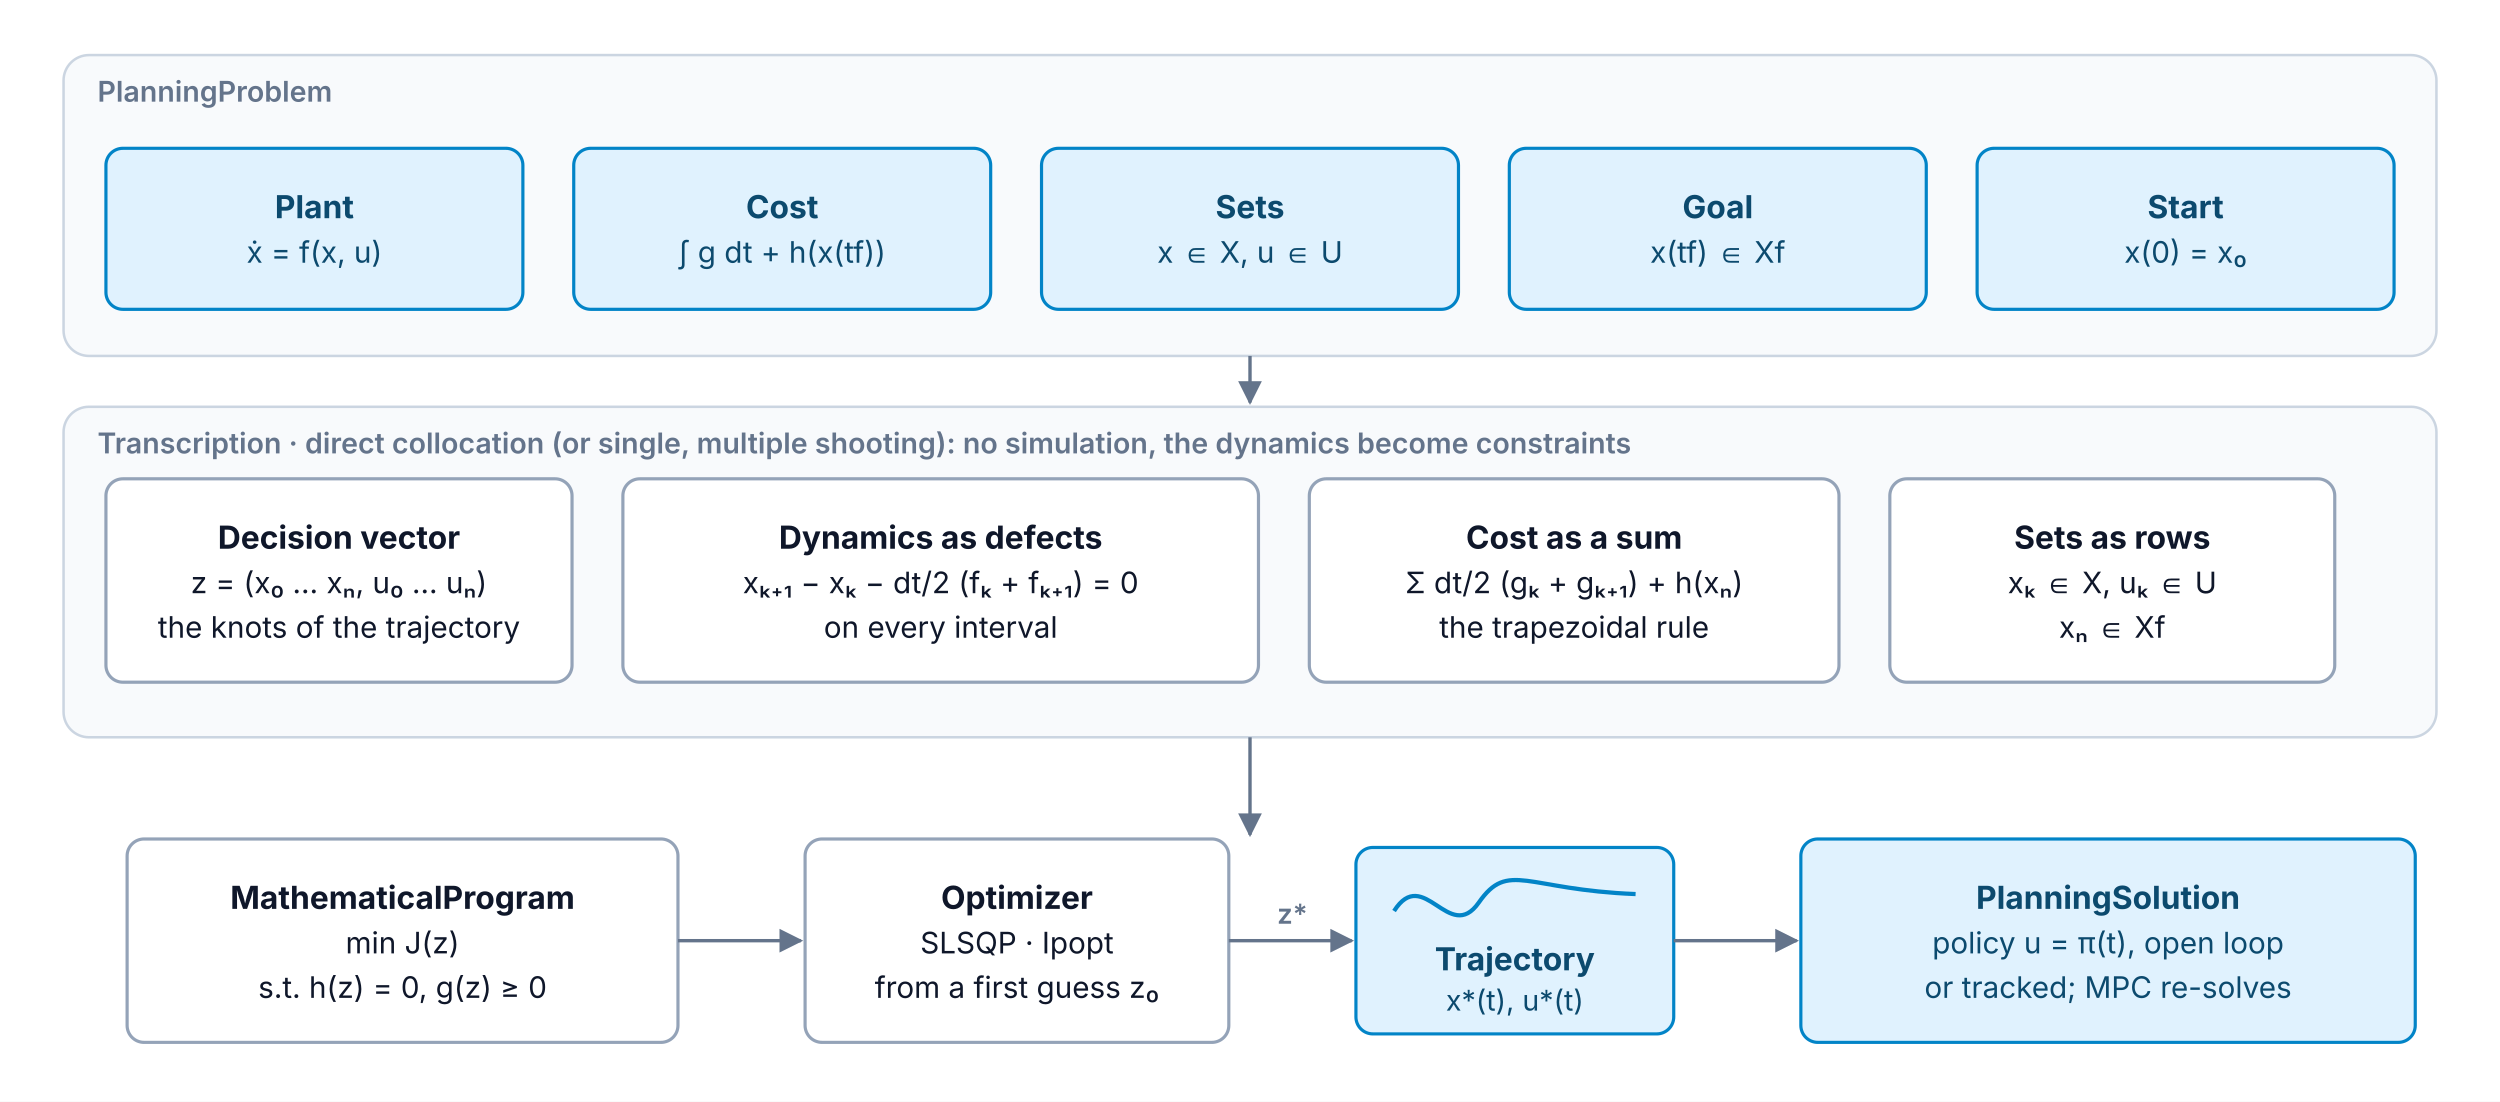
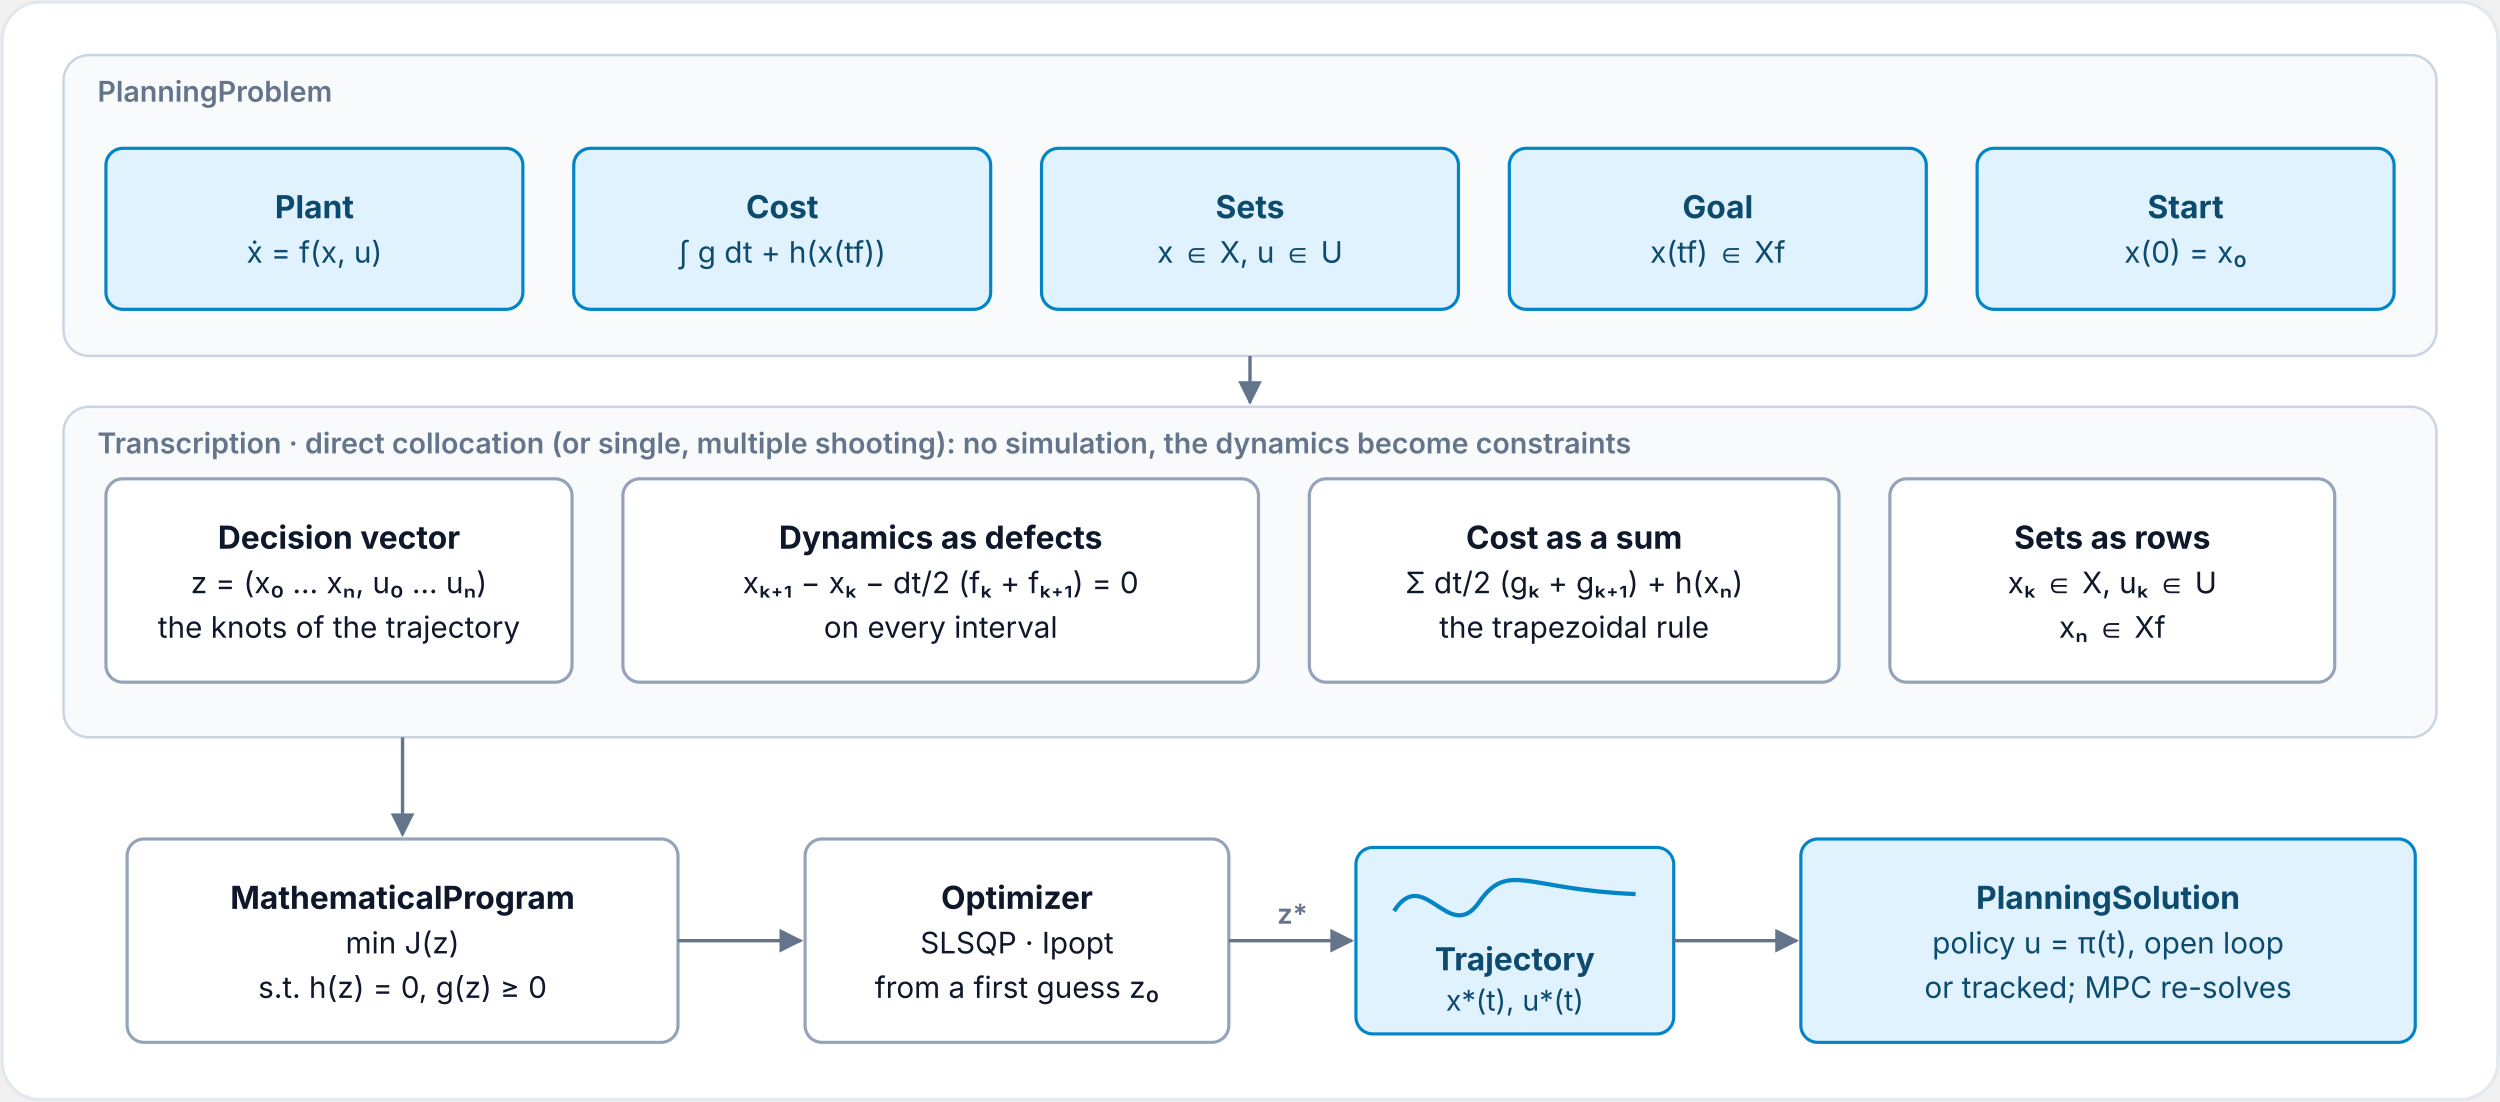
<svg xmlns="http://www.w3.org/2000/svg" viewBox="0 0 1180 520" width="1180" height="520" font-family="Inter, 'Helvetica Neue', Helvetica, Arial, sans-serif">
  <defs>
    <marker id="arr" viewBox="0 0 10 10" refX="9" refY="5" markerWidth="7" markerHeight="7" orient="auto-start-reverse">
      <path d="M0,0 L10,5 L0,10 z" fill="#64748b" />
    </marker>
    <marker id="arrg" viewBox="0 0 10 10" refX="9" refY="5" markerWidth="7" markerHeight="7" orient="auto-start-reverse">
      <path d="M0,0 L10,5 L0,10 z" fill="#16a34a" />
    </marker>
    <marker id="arrp" viewBox="0 0 10 10" refX="9" refY="5" markerWidth="7" markerHeight="7" orient="auto-start-reverse">
-       <path d="M0,0 L10,5 L0,10 z" fill="#9333ea" />
+       <path d="M0,0 L10,5 L0,10 z" fill="#c026d3" />
+     </marker>
+     <marker id="arrt" viewBox="0 0 10 10" refX="9" refY="5" markerWidth="7" markerHeight="7" orient="auto-start-reverse">
+       <path d="M0,0 L10,5 L0,10 z" fill="#0f766e" />
    </marker>
  </defs>
-   <rect width="100%" height="100%" fill="#ffffff" />
+   <rect x="1" y="1" width="1178" height="518" rx="18" fill="#ffffff" stroke="#e2e8f0" stroke-width="1.5" />
  <rect x="30" y="26" width="1120" height="142" rx="12" fill="#f8fafc" stroke="#cbd5e1" stroke-width="1.2" />
  <text x="46" y="48" font-size="13.5" font-weight="600" fill="#64748b" text-anchor="start">PlanningProblem</text>
  <rect x="50.0" y="70" width="196.8" height="76" rx="8" fill="#e0f2fe" stroke="#0284c7" stroke-width="1.5" />
  <text x="148.4" y="103.0" font-size="15" font-weight="650" fill="#0c4a6e" text-anchor="middle">Plant</text>
  <text x="148.4" y="124.0" font-size="14" font-weight="400" fill="#0c4a6e" text-anchor="middle">ẋ = f(x, u)</text>
  <rect x="270.8" y="70" width="196.8" height="76" rx="8" fill="#e0f2fe" stroke="#0284c7" stroke-width="1.5" />
  <text x="369.2" y="103.0" font-size="15" font-weight="650" fill="#0c4a6e" text-anchor="middle">Cost</text>
  <text x="369.2" y="124.0" font-size="14" font-weight="400" fill="#0c4a6e" text-anchor="middle">∫ g dt + h(x(tf))</text>
  <rect x="491.6" y="70" width="196.8" height="76" rx="8" fill="#e0f2fe" stroke="#0284c7" stroke-width="1.5" />
  <text x="590.0" y="103.0" font-size="15" font-weight="650" fill="#0c4a6e" text-anchor="middle">Sets</text>
  <text x="590.0" y="124.0" font-size="14" font-weight="400" fill="#0c4a6e" text-anchor="middle">x ∈ X,  u ∈ U</text>
  <rect x="712.4" y="70" width="196.8" height="76" rx="8" fill="#e0f2fe" stroke="#0284c7" stroke-width="1.5" />
  <text x="810.8" y="103.0" font-size="15" font-weight="650" fill="#0c4a6e" text-anchor="middle">Goal</text>
  <text x="810.8" y="124.0" font-size="14" font-weight="400" fill="#0c4a6e" text-anchor="middle">x(tf) ∈ Xf</text>
  <rect x="933.2" y="70" width="196.8" height="76" rx="8" fill="#e0f2fe" stroke="#0284c7" stroke-width="1.5" />
  <text x="1031.6" y="103.0" font-size="15" font-weight="650" fill="#0c4a6e" text-anchor="middle">Start</text>
  <text x="1031.6" y="124.0" font-size="14" font-weight="400" fill="#0c4a6e" text-anchor="middle">x(0) = x₀</text>
  <rect x="30" y="192" width="1120" height="156" rx="12" fill="#f8fafc" stroke="#cbd5e1" stroke-width="1.2" />
  <text x="46" y="214" font-size="13.5" font-weight="600" fill="#64748b" text-anchor="start">Transcription · direct collocation (or single, multiple shooting): no simulation, the dynamics become constraints</text>
  <path d="M590,168 L590,190" fill="none" stroke="#64748b" stroke-width="1.6" marker-end="url(#arr)" />
  <rect x="50" y="226" width="220" height="96" rx="8" fill="#ffffff" stroke="#94a3b8" stroke-width="1.5" />
  <text x="160.0" y="259.0" font-size="15" font-weight="650" fill="#0f172a" text-anchor="middle">Decision vector</text>
  <text x="160.0" y="280.0" font-size="14" font-weight="400" fill="#0f172a" text-anchor="middle">z = (x₀ … xₙ, u₀ … uₙ)</text>
  <text x="160.0" y="301.0" font-size="14" font-weight="400" fill="#0f172a" text-anchor="middle">the knots of the trajectory</text>
  <rect x="294" y="226" width="300" height="96" rx="8" fill="#ffffff" stroke="#94a3b8" stroke-width="1.5" />
  <text x="444.0" y="259.0" font-size="15" font-weight="650" fill="#0f172a" text-anchor="middle">Dynamics as defects</text>
  <text x="444.0" y="280.0" font-size="14" font-weight="400" fill="#0f172a" text-anchor="middle">xₖ₊₁ − xₖ − dt/2 (fₖ + fₖ₊₁) = 0</text>
  <text x="444.0" y="301.0" font-size="14" font-weight="400" fill="#0f172a" text-anchor="middle">on every interval</text>
  <rect x="618" y="226" width="250" height="96" rx="8" fill="#ffffff" stroke="#94a3b8" stroke-width="1.5" />
  <text x="743.0" y="259.0" font-size="15" font-weight="650" fill="#0f172a" text-anchor="middle">Cost as a sum</text>
  <text x="743.0" y="280.0" font-size="14" font-weight="400" fill="#0f172a" text-anchor="middle">Σ dt/2 (gₖ + gₖ₊₁) + h(xₙ)</text>
  <text x="743.0" y="301.0" font-size="14" font-weight="400" fill="#0f172a" text-anchor="middle">the trapezoidal rule</text>
  <rect x="892" y="226" width="210" height="96" rx="8" fill="#ffffff" stroke="#94a3b8" stroke-width="1.5" />
  <text x="997.0" y="259.0" font-size="15" font-weight="650" fill="#0f172a" text-anchor="middle">Sets as rows</text>
  <text x="997.0" y="280.0" font-size="14" font-weight="400" fill="#0f172a" text-anchor="middle">xₖ ∈ X, uₖ ∈ U</text>
  <text x="997.0" y="301.0" font-size="14" font-weight="400" fill="#0f172a" text-anchor="middle">xₙ ∈ Xf</text>
-   <path d="M590,348 L590,394" fill="none" stroke="#64748b" stroke-width="1.6" marker-end="url(#arr)" />
+   <path d="M190,348 L190,394" fill="none" stroke="#64748b" stroke-width="1.6" marker-end="url(#arr)" />
  <rect x="60" y="396" width="260" height="96" rx="8" fill="#ffffff" stroke="#94a3b8" stroke-width="1.5" />
  <text x="190.0" y="429.0" font-size="15" font-weight="650" fill="#0f172a" text-anchor="middle">MathematicalProgram</text>
  <text x="190.0" y="450.0" font-size="14" font-weight="400" fill="#0f172a" text-anchor="middle">min J(z)</text>
  <text x="190.0" y="471.0" font-size="14" font-weight="400" fill="#0f172a" text-anchor="middle">s.t. h(z) = 0, g(z) ≥ 0</text>
  <rect x="380" y="396" width="200" height="96" rx="8" fill="#ffffff" stroke="#94a3b8" stroke-width="1.5" />
  <text x="480.0" y="429.0" font-size="15" font-weight="650" fill="#0f172a" text-anchor="middle">Optimizer</text>
  <text x="480.0" y="450.0" font-size="14" font-weight="400" fill="#0f172a" text-anchor="middle">SLSQP · Ipopt</text>
  <text x="480.0" y="471.0" font-size="14" font-weight="400" fill="#0f172a" text-anchor="middle">from a first guess z₀</text>
  <rect x="640" y="400" width="150" height="88" rx="8" fill="#e0f2fe" stroke="#0284c7" stroke-width="1.5" />
  <text x="715.0" y="449.0" font-size="15" font-weight="650" fill="#0c4a6e" text-anchor="middle" />
  <path d="M658,430 C672,408 684,446 698,426 S720,420 772,422" fill="none" stroke="#0284c7" stroke-width="2" />
  <text x="715.0" y="458" font-size="15" font-weight="650" fill="#0c4a6e" text-anchor="middle">Trajectory</text>
  <text x="715.0" y="477" font-size="13.5" font-weight="400" fill="#0c4a6e" text-anchor="middle">x*(t), u*(t)</text>
  <rect x="850" y="396" width="290" height="96" rx="8" fill="#e0f2fe" stroke="#0284c7" stroke-width="1.5" />
  <text x="995.0" y="429.0" font-size="15" font-weight="650" fill="#0c4a6e" text-anchor="middle">PlanningSolution</text>
  <text x="995.0" y="450.0" font-size="14" font-weight="400" fill="#0c4a6e" text-anchor="middle">policy u = π(t), open loop</text>
  <text x="995.0" y="471.0" font-size="14" font-weight="400" fill="#0c4a6e" text-anchor="middle">or tracked; MPC re-solves</text>
  <path d="M320,444.0 L378,444.0" fill="none" stroke="#64748b" stroke-width="1.6" marker-end="url(#arr)" />
  <path d="M580,444.0 L638,444.0" fill="none" stroke="#64748b" stroke-width="1.6" marker-end="url(#arr)" />
  <path d="M790,444.0 L848,444.0" fill="none" stroke="#64748b" stroke-width="1.6" marker-end="url(#arr)" />
  <text x="610.0" y="436.0" font-size="13" font-weight="600" fill="#64748b" text-anchor="middle">z*</text>
</svg>
